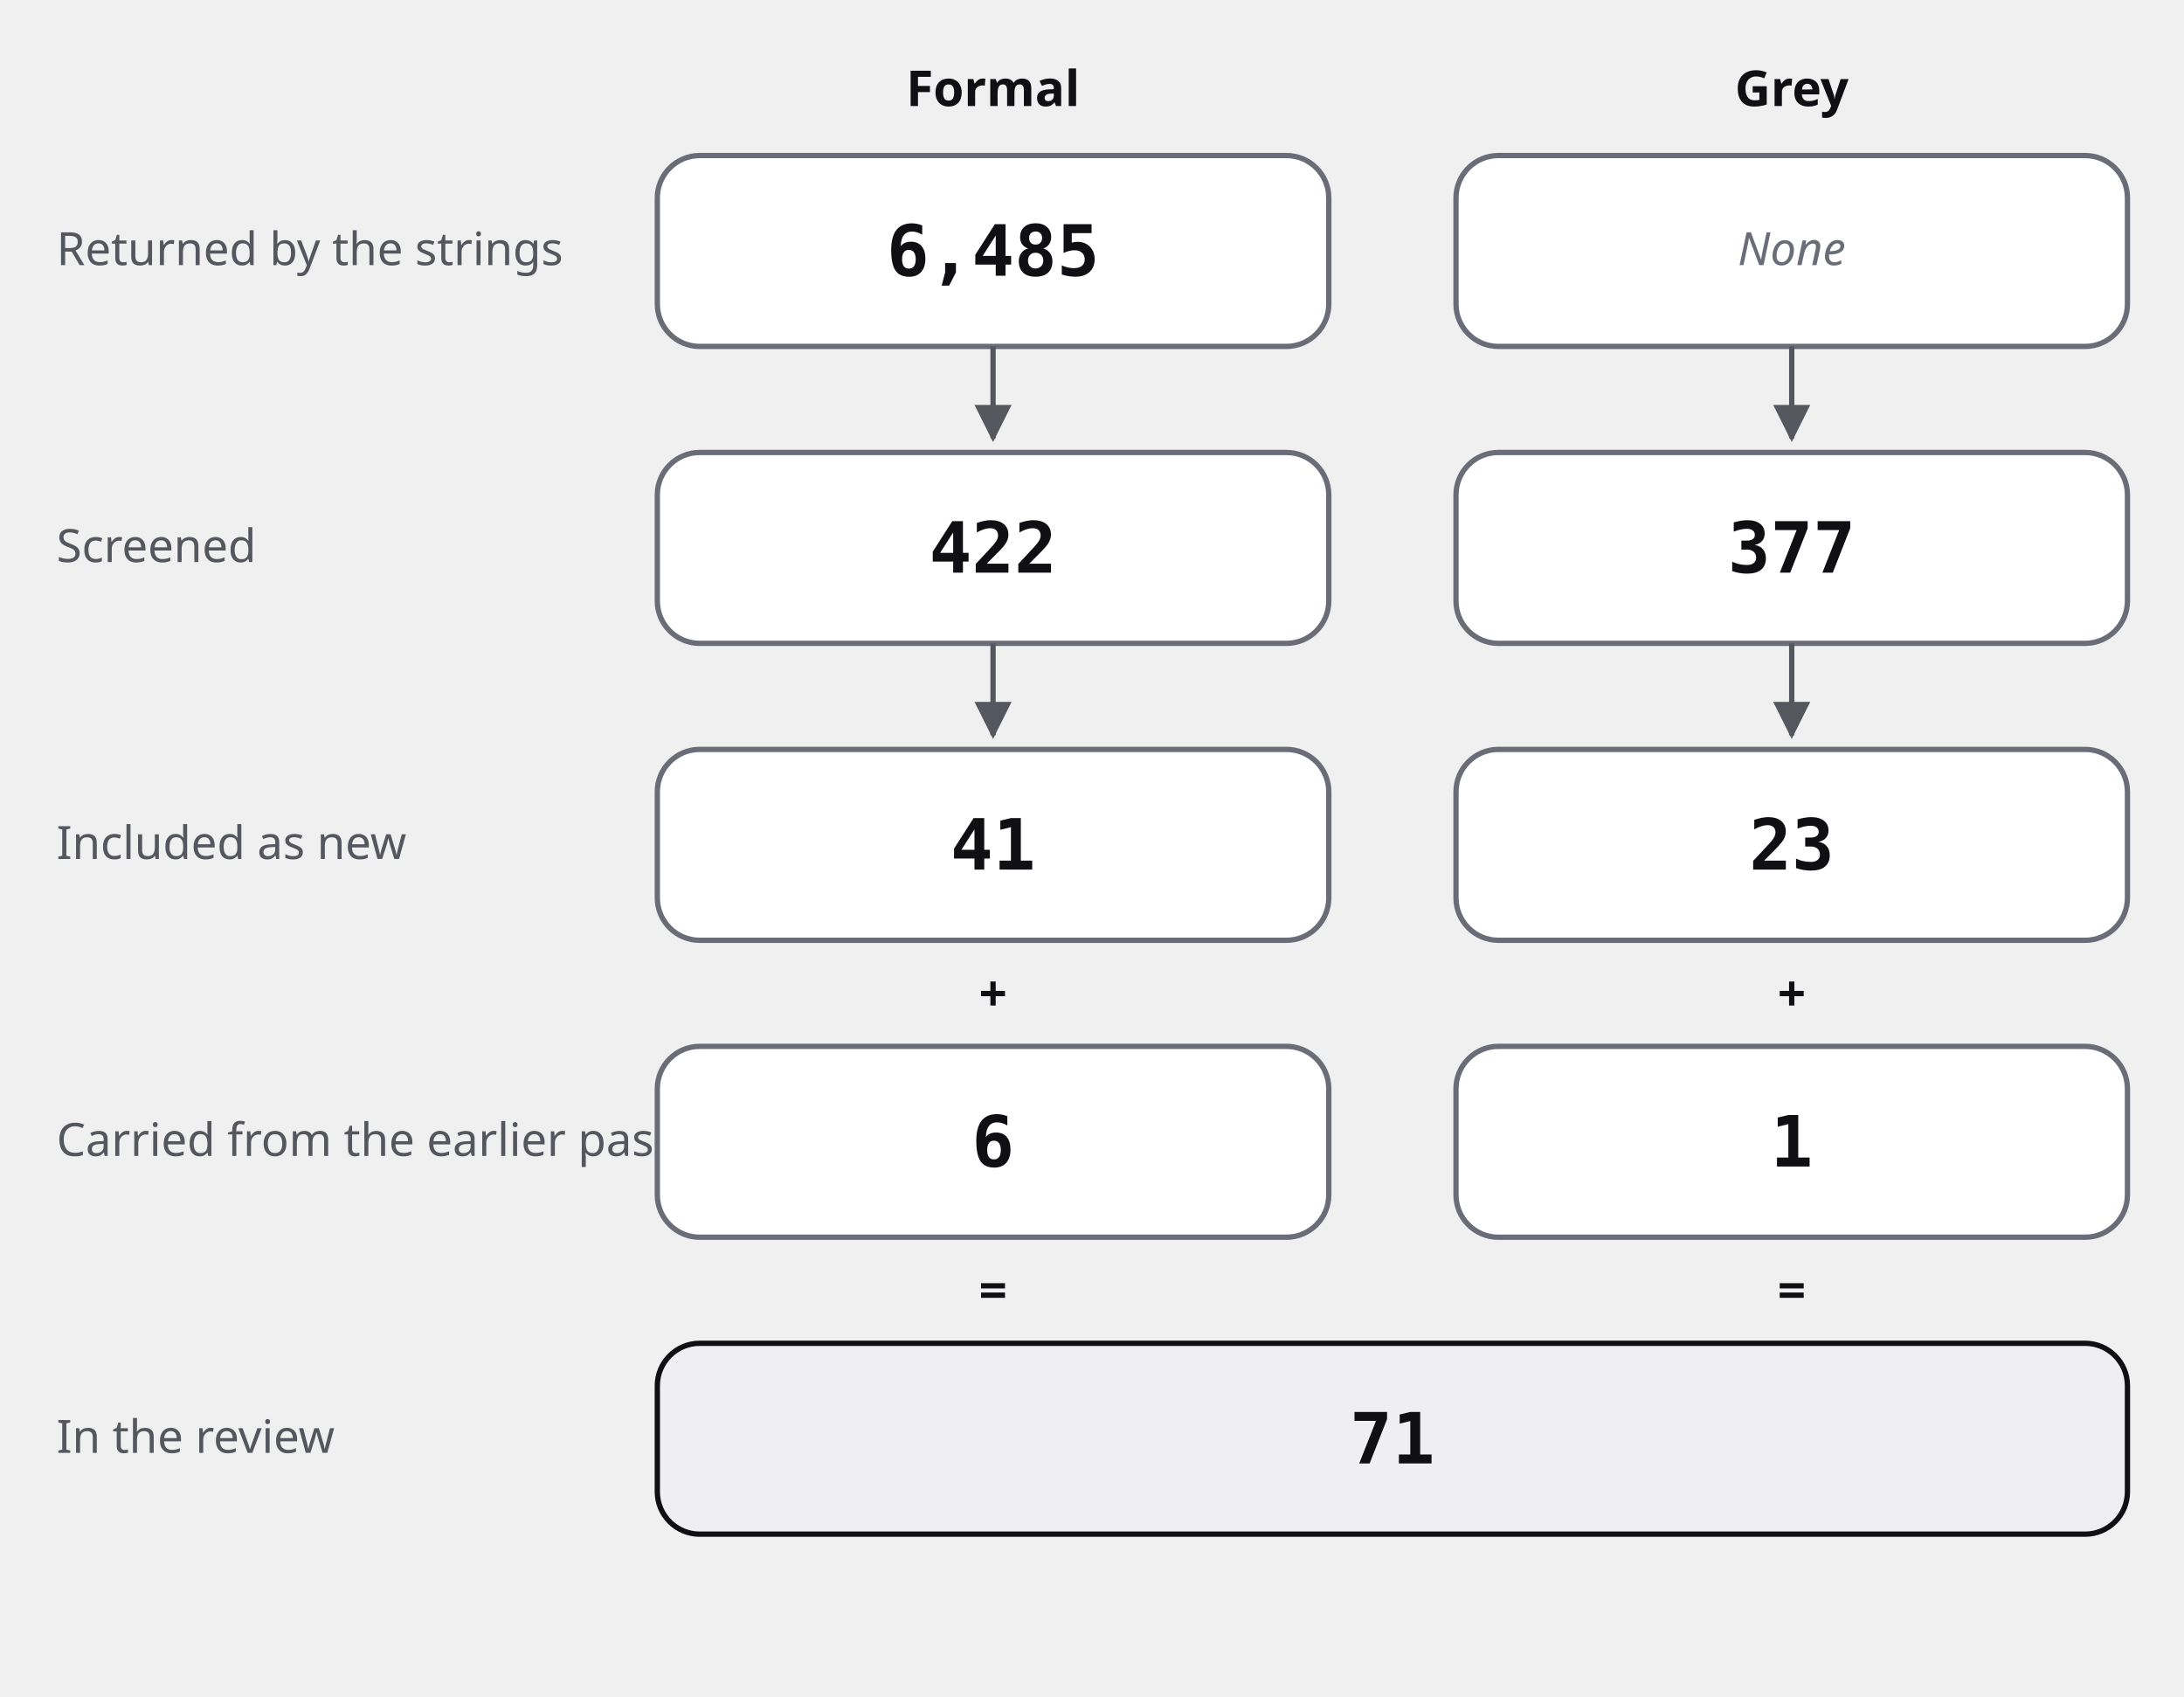
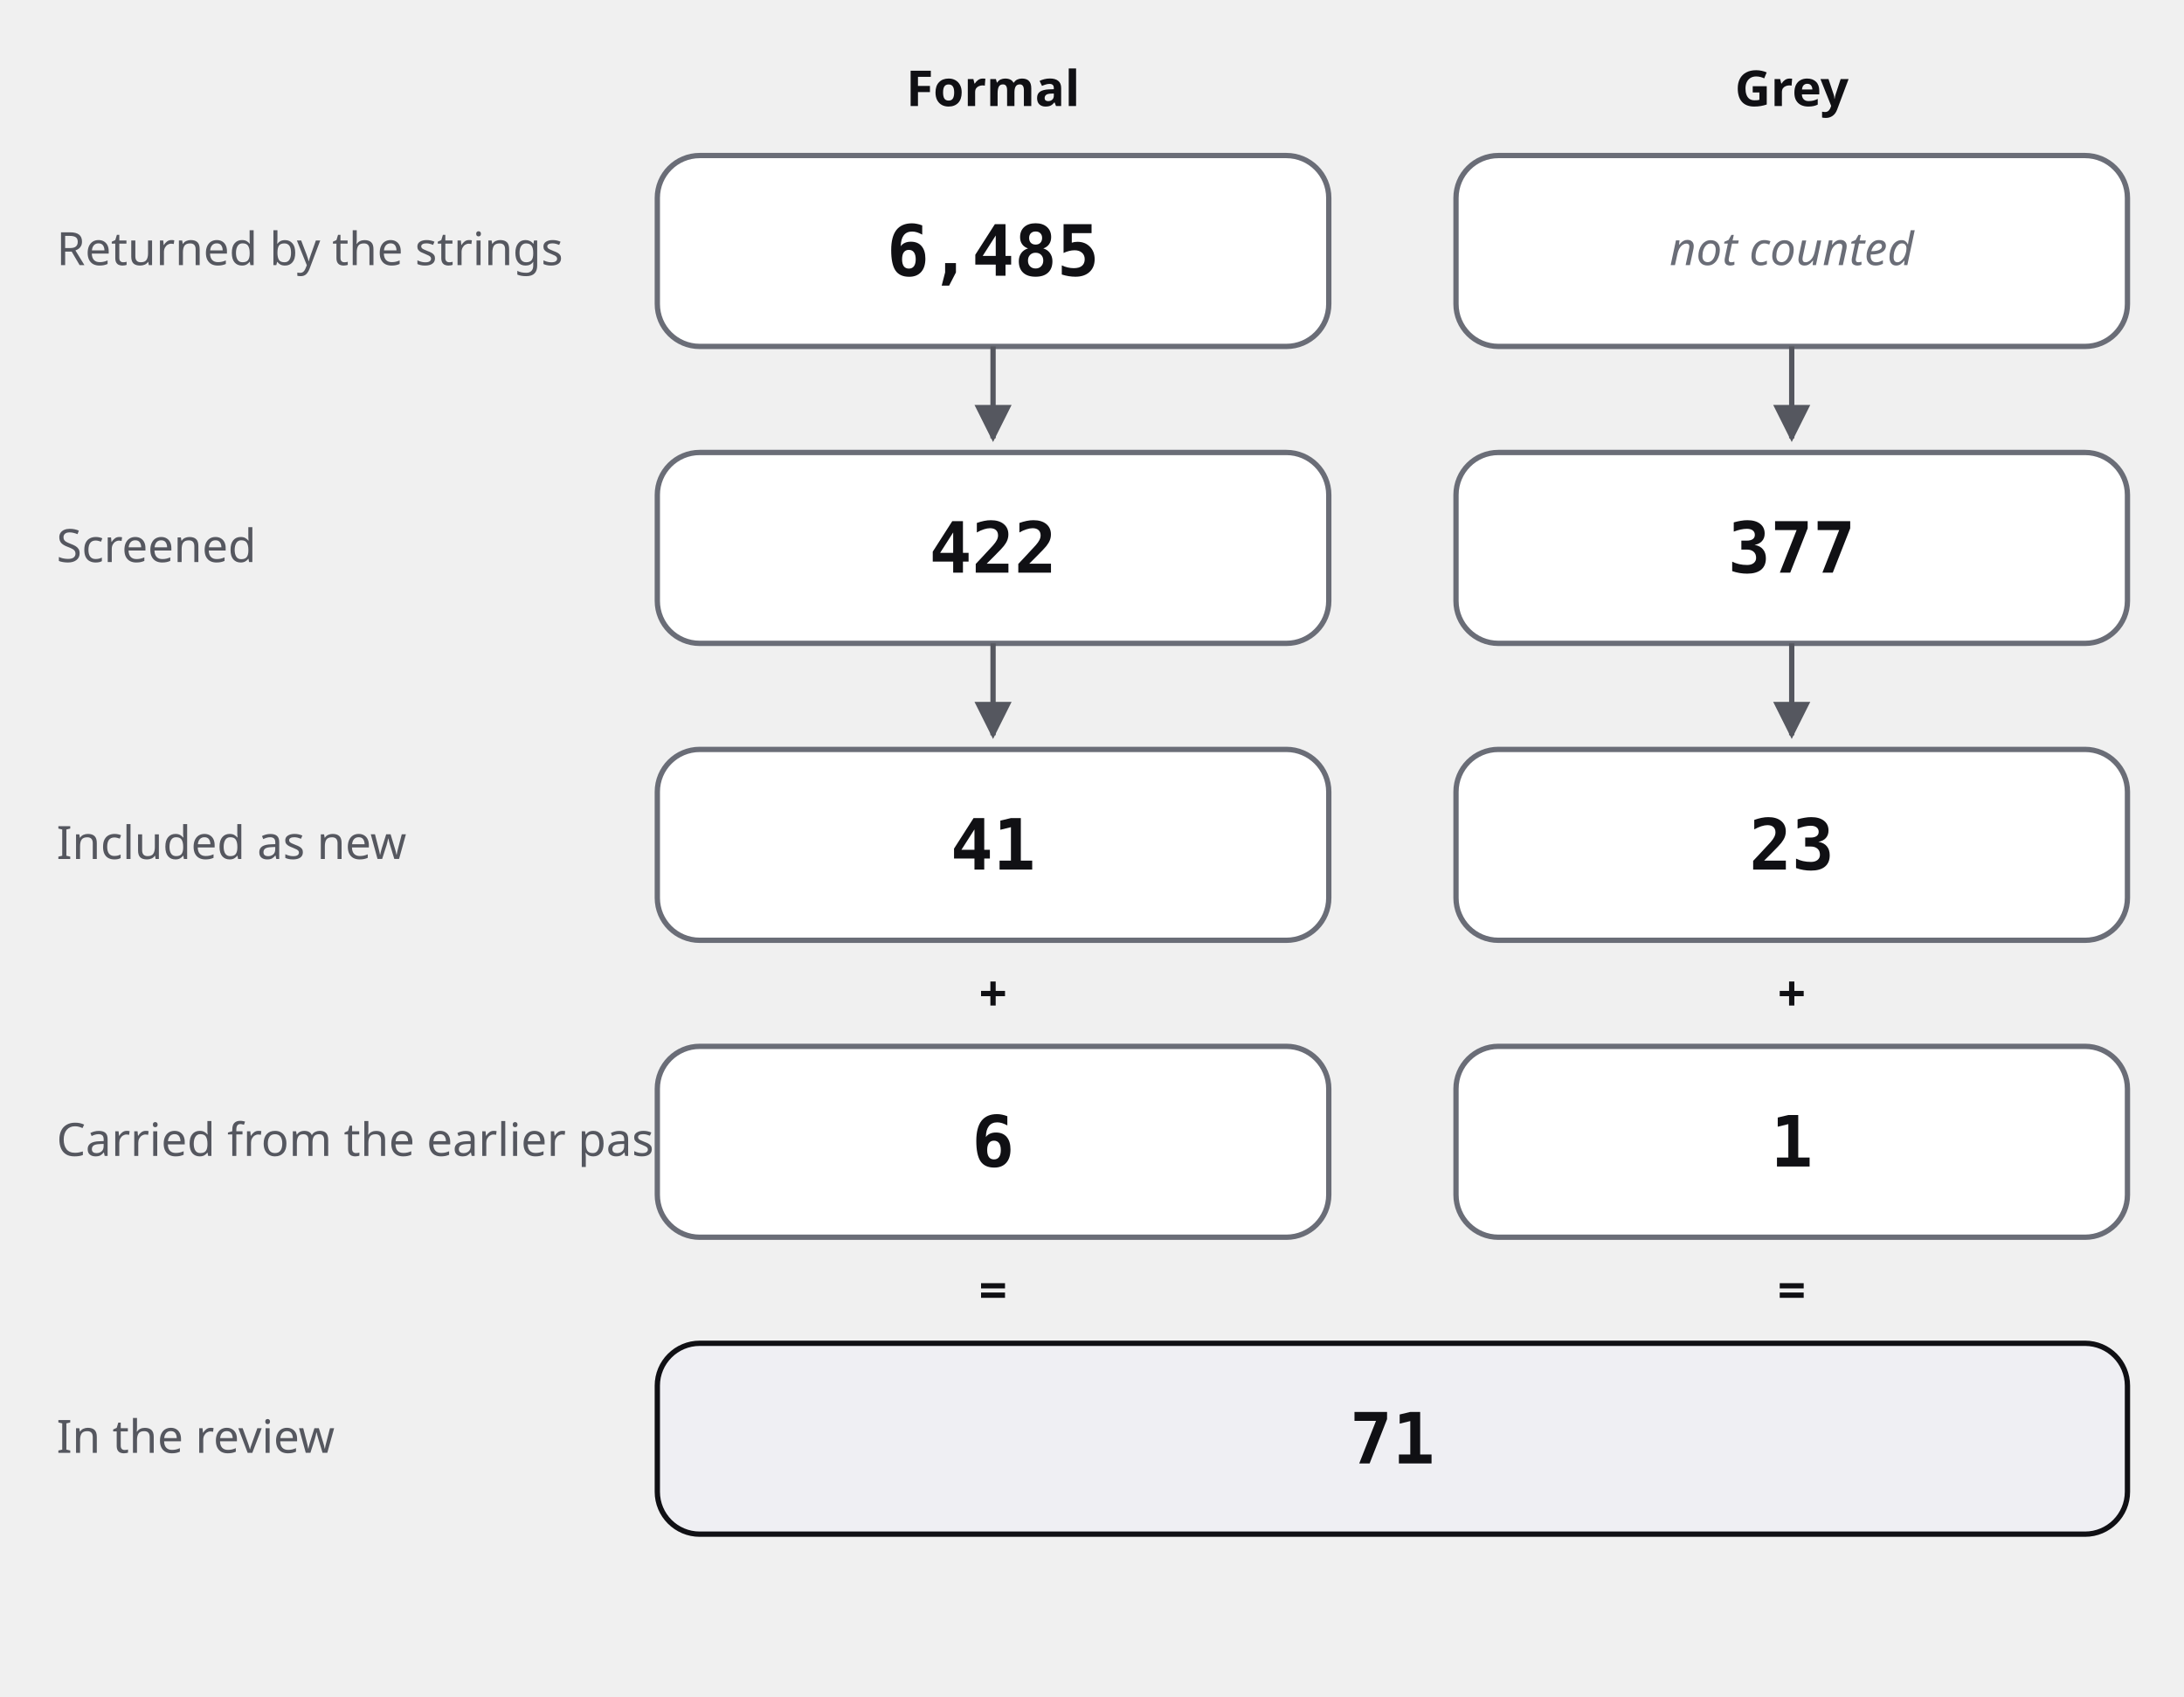
<svg xmlns="http://www.w3.org/2000/svg" viewBox="0 0 618 480" role="img" aria-labelledby="t d">
  <style>
  .box { fill: #FFFFFF; stroke: #6A6D77; stroke-width: 1.5; }
  .total { fill: #EFEFF3; stroke: #101014; stroke-width: 1.5; }
  .n { font: 600 20px 'JetBrains Mono', ui-monospace, monospace; fill: #101014; }
  .label { font: 400 13px Archivo, system-ui, sans-serif; fill: #55575F; }
  .na { font: italic 400 13px Archivo, system-ui, sans-serif; fill: #6A6D77; }
  .head { font: 600 14px Archivo, system-ui, sans-serif; fill: #101014; }
  .arrow { stroke: #55575F; stroke-width: 1.5; fill: none; marker-end: url(#tip); }
  #tip path { fill: #55575F; }
  @media (prefers-color-scheme: dark) {
    .box { fill: #1A1A20; stroke: #9A9CA4; }
    .total { fill: #26262E; stroke: #F7F7F9; }
    .n, .head { fill: #F7F7F9; }
    .label { fill: #B8BAC2; }
    .na { fill: #9A9CA4; }
    .arrow { stroke: #B8BAC2; }
    #tip path { fill: #B8BAC2; }
  }
</style>
  <defs>
    <marker id="tip" viewBox="0 0 10 10" refX="9" refY="5" markerWidth="7" markerHeight="7" orient="auto">
      <path d="M0,0 L10,5 L0,10 z" />
    </marker>
  </defs>
  <text class="head" x="281.0" y="30" text-anchor="middle">Formal</text>
  <text class="head" x="507.0" y="30" text-anchor="middle">Grey</text>
  <text class="label" x="16" y="75.0">Returned by the strings</text>
  <rect class="box" x="186" y="44" width="190" height="54" rx="12" />
  <text class="n" x="281.0" y="78.0" text-anchor="middle">6,485</text>
  <path class="arrow" d="M281.0,98 v26" />
  <rect class="box" x="412" y="44" width="190" height="54" rx="12" />
-   <text class="na" x="507.0" y="75.0" text-anchor="middle">None</text>
+   <text class="na" x="507.0" y="75.0" text-anchor="middle">not counted</text>
  <path class="arrow" d="M507.0,98 v26" />
  <text class="label" x="16" y="159.0">Screened</text>
  <rect class="box" x="186" y="128" width="190" height="54" rx="12" />
  <text class="n" x="281.0" y="162.0" text-anchor="middle">422</text>
  <path class="arrow" d="M281.0,182 v26" />
  <rect class="box" x="412" y="128" width="190" height="54" rx="12" />
  <text class="n" x="507.0" y="162.0" text-anchor="middle">377</text>
  <path class="arrow" d="M507.0,182 v26" />
  <text class="label" x="16" y="243.0">Included as new</text>
  <rect class="box" x="186" y="212" width="190" height="54" rx="12" />
  <text class="n" x="281.0" y="246.0" text-anchor="middle">41</text>
  <text class="head" x="281.0" y="286.0" text-anchor="middle">+</text>
  <rect class="box" x="412" y="212" width="190" height="54" rx="12" />
  <text class="n" x="507.0" y="246.0" text-anchor="middle">23</text>
  <text class="head" x="507.0" y="286.0" text-anchor="middle">+</text>
  <text class="label" x="16" y="327.0">Carried from the earlier pass</text>
  <rect class="box" x="186" y="296" width="190" height="54" rx="12" />
  <text class="n" x="281.0" y="330.0" text-anchor="middle">6</text>
  <text class="head" x="281.0" y="370.0" text-anchor="middle">=</text>
  <rect class="box" x="412" y="296" width="190" height="54" rx="12" />
  <text class="n" x="507.0" y="330.0" text-anchor="middle">1</text>
  <text class="head" x="507.0" y="370.0" text-anchor="middle">=</text>
  <text class="label" x="16" y="411.0">In the review</text>
  <rect class="total" x="186" y="380" width="416" height="54" rx="12" />
  <text class="n" x="394.0" y="414.0" text-anchor="middle">71</text>
</svg>
